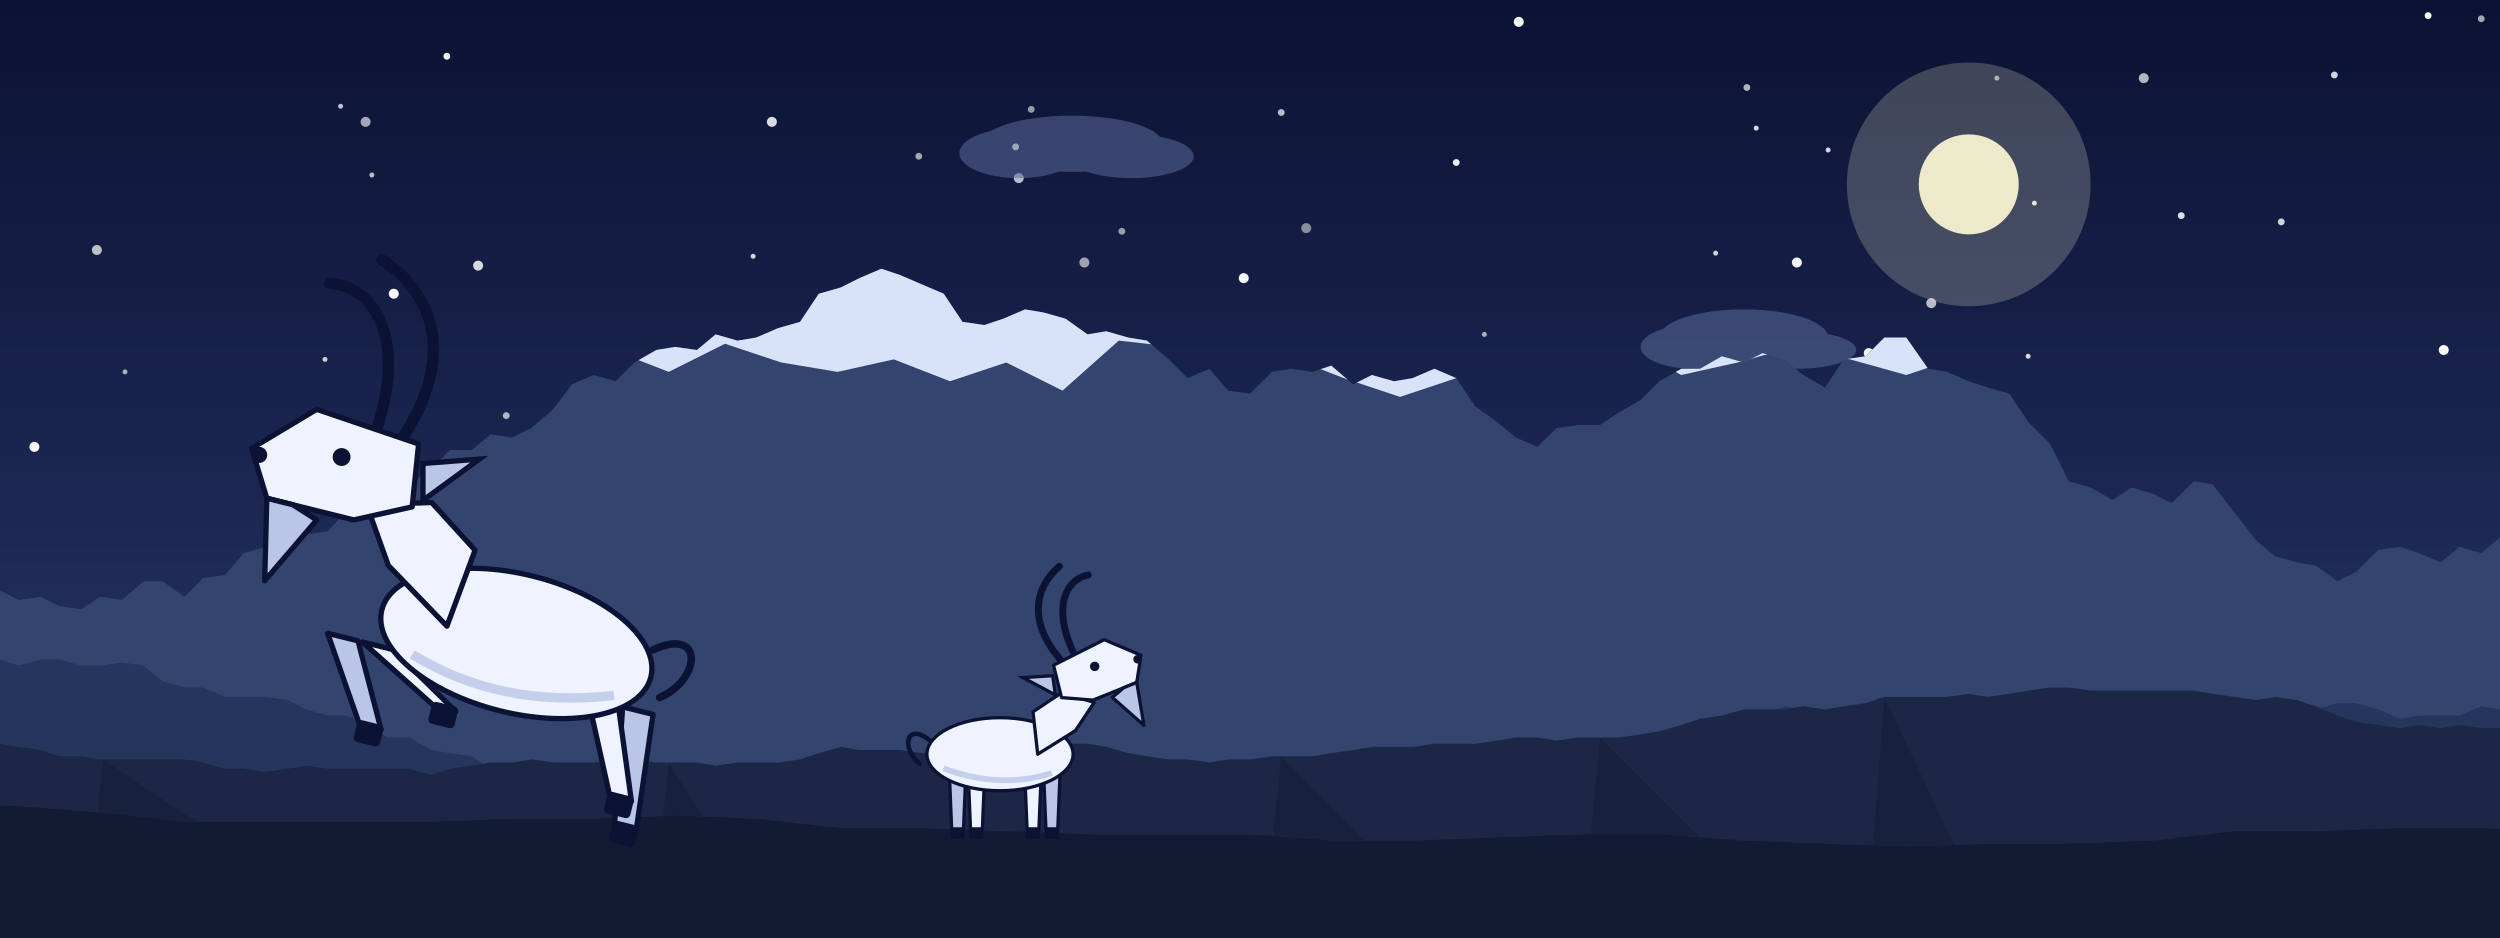
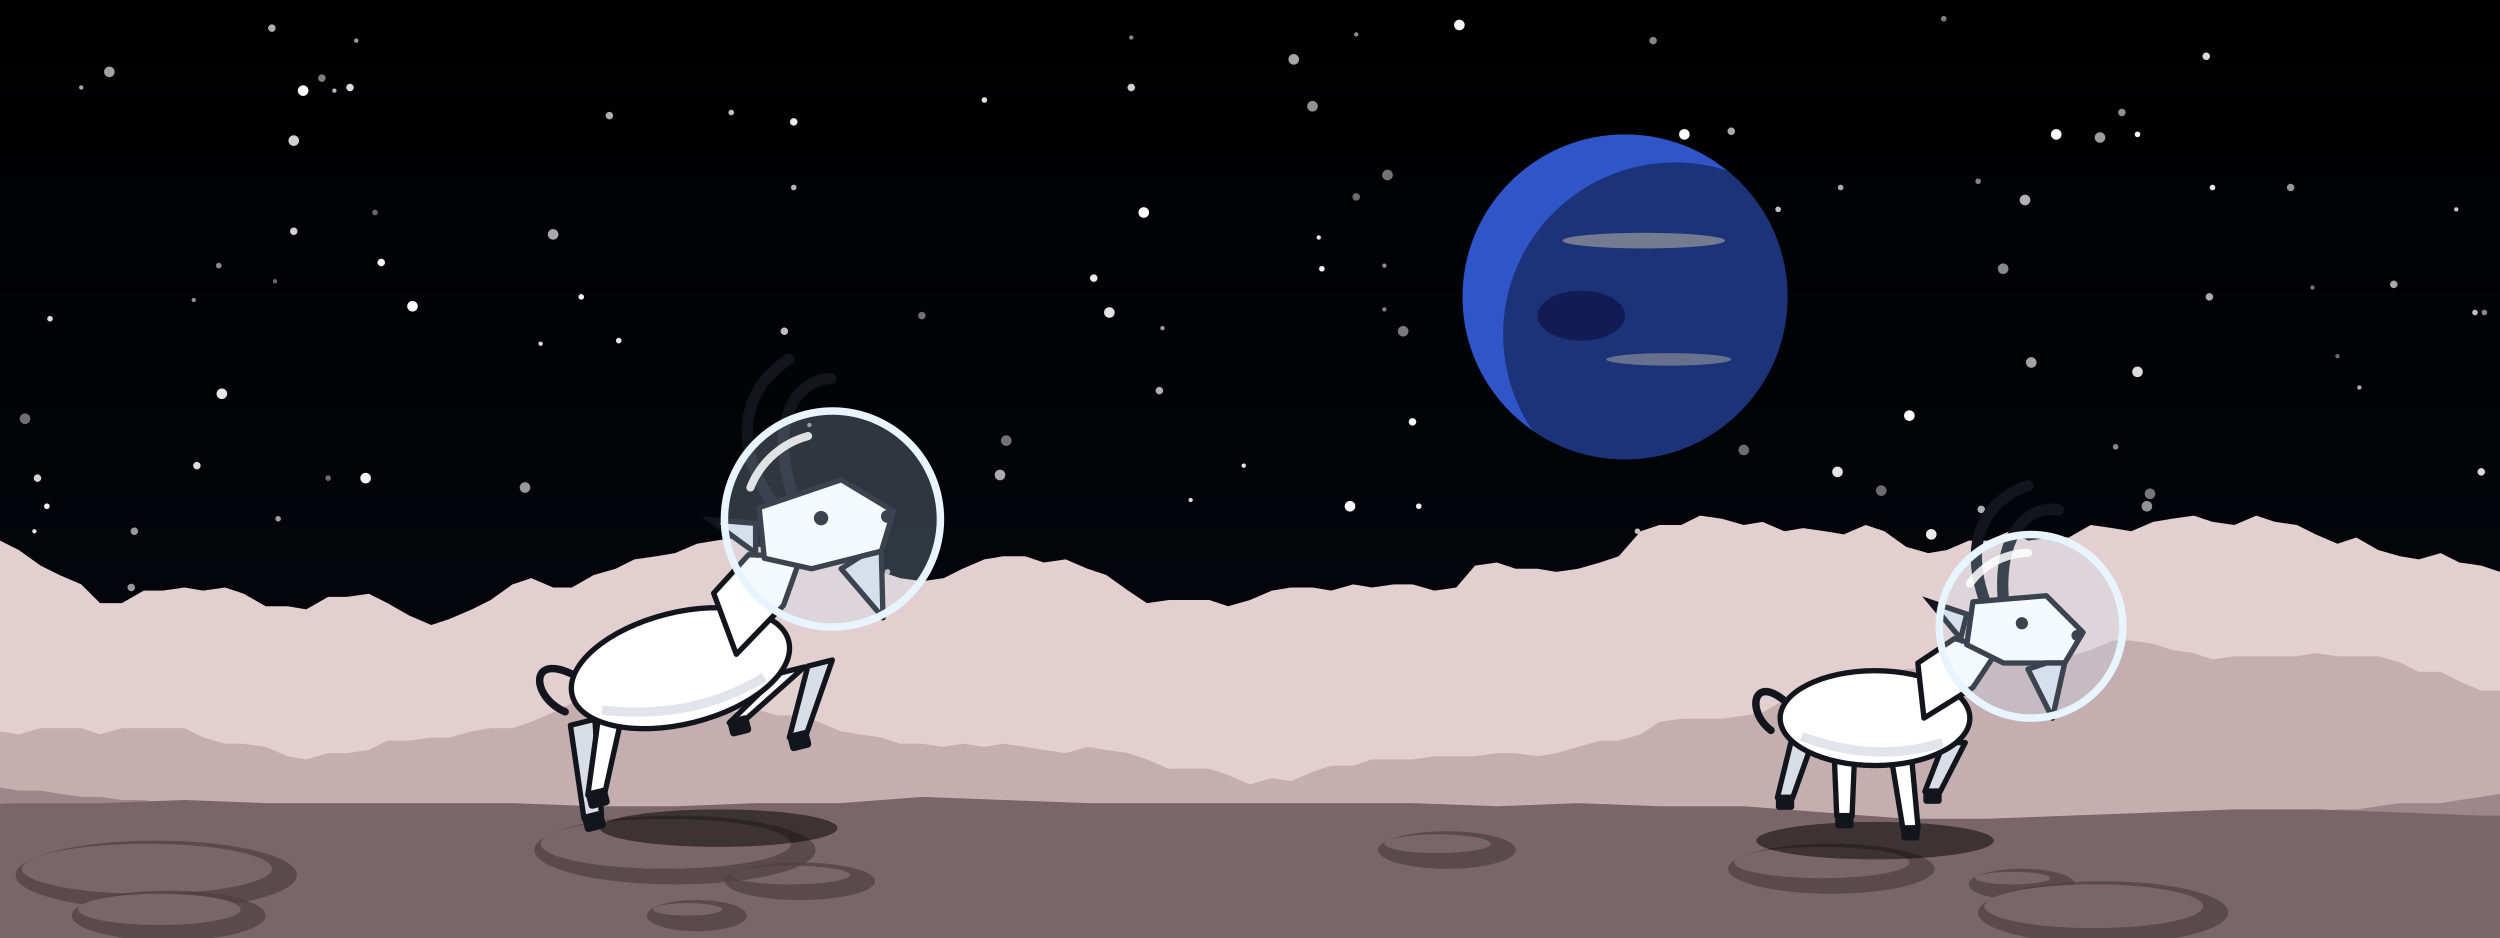
<svg xmlns="http://www.w3.org/2000/svg" viewBox="0 0 800 300" role="img" aria-labelledby="t39">
  <defs>
    <linearGradient id="g39" x1="0" y1="0" x2="0" y2="1">
-       <stop offset="0" stop-color="#0b1233" />
-       <stop offset="1" stop-color="#2a3a6e" />
+       <stop offset="0" stop-color="#000000" />
+       <stop offset="1" stop-color="#050810" />
    </linearGradient>
  </defs>
  <rect width="800" height="300" fill="url(#g39)" />
-   <circle cx="585" cy="48" r="0.8" fill="#ffffff" opacity="0.83" />
-   <circle cx="247" cy="39" r="1.6" fill="#ffffff" opacity="0.85" />
-   <circle cx="408" cy="121" r="0.8" fill="#ffffff" opacity="0.63" />
-   <circle cx="153" cy="85" r="1.6" fill="#ffffff" opacity="0.83" />
-   <circle cx="434" cy="135" r="1.6" fill="#ffffff" opacity="0.84" />
-   <circle cx="698" cy="69" r="1.1" fill="#ffffff" opacity="0.86" />
-   <circle cx="598" cy="113" r="1.6" fill="#ffffff" opacity="0.95" />
-   <circle cx="549" cy="81" r="0.8" fill="#ffffff" opacity="0.80" />
-   <circle cx="427" cy="146" r="1.1" fill="#ffffff" opacity="0.52" />
-   <circle cx="359" cy="74" r="1.1" fill="#ffffff" opacity="0.57" />
-   <circle cx="354" cy="140" r="1.1" fill="#ffffff" opacity="0.97" />
-   <circle cx="410" cy="36" r="1.1" fill="#ffffff" opacity="0.71" />
-   <circle cx="466" cy="52" r="1.1" fill="#ffffff" opacity="0.92" />
-   <circle cx="294" cy="50" r="1.1" fill="#ffffff" opacity="0.62" />
-   <circle cx="330" cy="35" r="1.1" fill="#ffffff" opacity="0.57" />
-   <circle cx="747" cy="24" r="1.1" fill="#ffffff" opacity="0.82" />
-   <circle cx="104" cy="115" r="0.8" fill="#ffffff" opacity="0.77" />
-   <circle cx="347" cy="84" r="1.6" fill="#ffffff" opacity="0.59" />
-   <circle cx="559" cy="28" r="1.1" fill="#ffffff" opacity="0.67" />
-   <circle cx="325" cy="47" r="1.1" fill="#ffffff" opacity="0.94" />
-   <circle cx="31" cy="80" r="1.6" fill="#ffffff" opacity="0.72" />
-   <circle cx="794" cy="6" r="1.1" fill="#ffffff" opacity="0.62" />
-   <circle cx="575" cy="84" r="1.6" fill="#ffffff" opacity="0.96" />
-   <circle cx="398" cy="89" r="1.6" fill="#ffffff" opacity="0.98" />
-   <circle cx="162" cy="133" r="1.1" fill="#ffffff" opacity="0.66" />
-   <circle cx="782" cy="112" r="1.6" fill="#ffffff" opacity="0.97" />
-   <circle cx="241" cy="82" r="0.8" fill="#ffffff" opacity="0.82" />
-   <circle cx="562" cy="41" r="0.8" fill="#ffffff" opacity="0.84" />
-   <circle cx="575" cy="141" r="0.8" fill="#ffffff" opacity="0.86" />
-   <circle cx="418" cy="73" r="1.6" fill="#ffffff" opacity="0.50" />
-   <circle cx="287" cy="127" r="1.6" fill="#ffffff" opacity="0.66" />
-   <circle cx="649" cy="114" r="0.8" fill="#ffffff" opacity="0.83" />
-   <circle cx="730" cy="71" r="1.1" fill="#ffffff" opacity="0.81" />
-   <circle cx="618" cy="97" r="1.6" fill="#ffffff" opacity="0.70" />
-   <circle cx="486" cy="7" r="1.6" fill="#ffffff" opacity="0.96" />
-   <circle cx="326" cy="57" r="1.6" fill="#ffffff" opacity="0.71" />
-   <circle cx="777" cy="5" r="1.1" fill="#ffffff" opacity="0.98" />
-   <circle cx="475" cy="107" r="0.8" fill="#ffffff" opacity="0.64" />
-   <circle cx="117" cy="39" r="1.6" fill="#ffffff" opacity="0.62" />
-   <circle cx="126" cy="94" r="1.6" fill="#ffffff" opacity="0.97" />
-   <circle cx="639" cy="25" r="0.8" fill="#ffffff" opacity="0.59" />
-   <circle cx="143" cy="18" r="1.1" fill="#ffffff" opacity="0.98" />
-   <circle cx="40" cy="119" r="0.8" fill="#ffffff" opacity="0.65" />
-   <circle cx="11" cy="143" r="1.6" fill="#ffffff" opacity="0.97" />
-   <circle cx="109" cy="34" r="0.8" fill="#ffffff" opacity="0.74" />
-   <circle cx="651" cy="65" r="0.8" fill="#ffffff" opacity="0.86" />
-   <circle cx="119" cy="56" r="0.8" fill="#ffffff" opacity="0.72" />
-   <circle cx="686" cy="25" r="1.6" fill="#ffffff" opacity="0.69" />
-   <circle cx="630" cy="59" r="16" fill="#f4f1d0" opacity=".95" />
-   <circle cx="630" cy="59" r="39" fill="#f4f1d0" opacity=".22" />
-   <g fill="#5a6a99" opacity="0.55">
-     <ellipse cx="343" cy="46" rx="29" ry="9" />
-     <ellipse cx="326" cy="49" rx="19" ry="8" />
-     <ellipse cx="362" cy="50" rx="20" ry="7" />
+   <circle cx="414" cy="19" r="1.7" fill="#ffffff" opacity="0.65" />
+   <circle cx="467" cy="8" r="1.7" fill="#ffffff" opacity="0.96" />
+   <circle cx="168" cy="156" r="1.7" fill="#ffffff" opacity="0.59" />
+   <circle cx="255" cy="162" r="1.7" fill="#ffffff" opacity="0.93" />
+   <circle cx="322" cy="141" r="1.7" fill="#ffffff" opacity="0.44" />
+   <circle cx="522" cy="102" r="1.2" fill="#ffffff" opacity="0.65" />
+   <circle cx="434" cy="63" r="1.2" fill="#ffffff" opacity="0.42" />
+   <circle cx="529" cy="13" r="1.2" fill="#ffffff" opacity="0.53" />
+   <circle cx="524" cy="170" r="0.9" fill="#ffffff" opacity="0.74" />
+   <circle cx="97" cy="29" r="1.7" fill="#ffffff" opacity="0.99" />
+   <circle cx="26" cy="28" r="0.7" fill="#ffffff" opacity="0.66" />
+   <circle cx="371" cy="125" r="1.2" fill="#ffffff" opacity="0.69" />
+   <circle cx="117" cy="153" r="1.7" fill="#ffffff" opacity="0.96" />
+   <circle cx="372" cy="105" r="0.7" fill="#ffffff" opacity="0.61" />
+   <circle cx="611" cy="133" r="1.7" fill="#ffffff" opacity="1.00" />
+   <circle cx="70" cy="85" r="0.9" fill="#ffffff" opacity="0.54" />
+   <circle cx="63" cy="149" r="1.2" fill="#ffffff" opacity="0.86" />
+   <circle cx="89" cy="166" r="0.9" fill="#ffffff" opacity="0.61" />
+   <circle cx="173" cy="110" r="0.7" fill="#ffffff" opacity="0.89" />
+   <circle cx="684" cy="119" r="1.7" fill="#ffffff" opacity="0.86" />
+   <circle cx="381" cy="160" r="0.7" fill="#ffffff" opacity="0.85" />
+   <circle cx="350" cy="89" r="1.2" fill="#ffffff" opacity="0.92" />
+   <circle cx="71" cy="126" r="1.7" fill="#ffffff" opacity="0.90" />
+   <circle cx="688" cy="158" r="1.7" fill="#ffffff" opacity="0.46" />
+   <circle cx="362" cy="28" r="1.2" fill="#ffffff" opacity="0.82" />
+   <circle cx="295" cy="101" r="1.2" fill="#ffffff" opacity="0.43" />
+   <circle cx="432" cy="162" r="1.7" fill="#ffffff" opacity="0.98" />
+   <circle cx="707" cy="95" r="1.2" fill="#ffffff" opacity="0.67" />
+   <circle cx="195" cy="37" r="1.2" fill="#ffffff" opacity="0.68" />
+   <circle cx="259" cy="136" r="0.7" fill="#ffffff" opacity="0.54" />
+   <circle cx="16" cy="102" r="0.9" fill="#ffffff" opacity="0.87" />
+   <circle cx="103" cy="25" r="1.2" fill="#ffffff" opacity="0.50" />
+   <circle cx="254" cy="39" r="1.2" fill="#ffffff" opacity="0.92" />
+   <circle cx="62" cy="96" r="0.7" fill="#ffffff" opacity="0.56" />
+   <circle cx="569" cy="67" r="0.9" fill="#ffffff" opacity="0.76" />
+   <circle cx="449" cy="106" r="1.7" fill="#ffffff" opacity="0.47" />
+   <circle cx="177" cy="75" r="1.7" fill="#ffffff" opacity="0.66" />
+   <circle cx="610" cy="190" r="1.7" fill="#ffffff" opacity="0.68" />
+   <circle cx="225" cy="184" r="0.9" fill="#ffffff" opacity="0.67" />
+   <circle cx="452" cy="135" r="1.2" fill="#ffffff" opacity="0.97" />
+   <circle cx="672" cy="44" r="1.7" fill="#ffffff" opacity="0.62" />
+   <circle cx="733" cy="60" r="1.2" fill="#ffffff" opacity="0.58" />
+   <circle cx="198" cy="109" r="0.9" fill="#ffffff" opacity="0.90" />
+   <circle cx="641" cy="86" r="1.7" fill="#ffffff" opacity="0.53" />
+   <circle cx="251" cy="106" r="1.2" fill="#ffffff" opacity="0.75" />
+   <circle cx="422" cy="76" r="0.7" fill="#ffffff" opacity="0.93" />
+   <circle cx="634" cy="163" r="1.2" fill="#ffffff" opacity="0.69" />
+   <circle cx="444" cy="56" r="1.7" fill="#ffffff" opacity="0.45" />
+   <circle cx="708" cy="60" r="0.9" fill="#ffffff" opacity="0.90" />
+   <circle cx="234" cy="36" r="0.9" fill="#ffffff" opacity="0.76" />
+   <circle cx="679" cy="36" r="1.2" fill="#ffffff" opacity="0.57" />
+   <circle cx="320" cy="152" r="1.7" fill="#ffffff" opacity="0.67" />
+   <circle cx="43" cy="170" r="1.2" fill="#ffffff" opacity="0.59" />
+   <circle cx="658" cy="43" r="1.7" fill="#ffffff" opacity="1.00" />
+   <circle cx="648" cy="64" r="1.7" fill="#ffffff" opacity="0.69" />
+   <circle cx="88" cy="90" r="0.7" fill="#ffffff" opacity="0.41" />
+   <circle cx="588" cy="151" r="1.7" fill="#ffffff" opacity="0.89" />
+   <circle cx="94" cy="45" r="1.7" fill="#ffffff" opacity="0.82" />
+   <circle cx="420" cy="34" r="1.7" fill="#ffffff" opacity="0.57" />
+   <circle cx="766" cy="91" r="1.2" fill="#ffffff" opacity="0.65" />
+   <circle cx="120" cy="68" r="0.9" fill="#ffffff" opacity="0.41" />
+   <circle cx="15" cy="162" r="0.9" fill="#ffffff" opacity="0.98" />
+   <circle cx="650" cy="116" r="1.7" fill="#ffffff" opacity="0.63" />
+   <circle cx="284" cy="183" r="0.9" fill="#ffffff" opacity="0.70" />
+   <circle cx="107" cy="29" r="0.7" fill="#ffffff" opacity="0.71" />
+   <circle cx="792" cy="100" r="0.9" fill="#ffffff" opacity="0.75" />
+   <circle cx="573" cy="187" r="0.9" fill="#ffffff" opacity="0.75" />
+   <circle cx="122" cy="84" r="1.2" fill="#ffffff" opacity="0.98" />
+   <circle cx="454" cy="162" r="0.9" fill="#ffffff" opacity="0.94" />
+   <circle cx="423" cy="86" r="0.9" fill="#ffffff" opacity="0.98" />
+   <circle cx="114" cy="13" r="0.7" fill="#ffffff" opacity="0.62" />
+   <circle cx="687" cy="162" r="1.7" fill="#ffffff" opacity="0.57" />
+   <circle cx="474" cy="184" r="1.7" fill="#ffffff" opacity="0.60" />
+   <circle cx="786" cy="67" r="0.7" fill="#ffffff" opacity="0.78" />
+   <circle cx="677" cy="143" r="0.9" fill="#ffffff" opacity="0.53" />
+   <circle cx="554" cy="42" r="1.2" fill="#ffffff" opacity="0.67" />
+   <circle cx="706" cy="18" r="1.2" fill="#ffffff" opacity="0.86" />
+   <circle cx="366" cy="68" r="1.7" fill="#ffffff" opacity="1.00" />
+   <circle cx="132" cy="98" r="1.7" fill="#ffffff" opacity="0.98" />
+   <circle cx="105" cy="153" r="0.9" fill="#ffffff" opacity="0.42" />
+   <circle cx="434" cy="11" r="0.7" fill="#ffffff" opacity="0.55" />
+   <circle cx="748" cy="114" r="0.7" fill="#ffffff" opacity="0.42" />
+   <circle cx="622" cy="6" r="0.9" fill="#ffffff" opacity="0.50" />
+   <circle cx="355" cy="100" r="1.7" fill="#ffffff" opacity="0.89" />
+   <circle cx="558" cy="144" r="1.7" fill="#ffffff" opacity="0.42" />
+   <circle cx="11" cy="170" r="0.7" fill="#ffffff" opacity="0.89" />
+   <circle cx="755" cy="124" r="0.7" fill="#ffffff" opacity="0.69" />
+   <circle cx="87" cy="9" r="1.2" fill="#ffffff" opacity="0.68" />
+   <circle cx="794" cy="151" r="1.2" fill="#ffffff" opacity="0.85" />
+   <circle cx="186" cy="95" r="0.9" fill="#ffffff" opacity="0.96" />
+   <circle cx="12" cy="153" r="1.2" fill="#ffffff" opacity="0.83" />
+   <circle cx="42" cy="188" r="1.2" fill="#ffffff" opacity="0.59" />
+   <circle cx="254" cy="60" r="0.9" fill="#ffffff" opacity="0.70" />
+   <circle cx="443" cy="99" r="0.7" fill="#ffffff" opacity="0.50" />
+   <circle cx="35" cy="23" r="1.7" fill="#ffffff" opacity="0.64" />
+   <circle cx="94" cy="74" r="1.2" fill="#ffffff" opacity="0.82" />
+   <circle cx="602" cy="157" r="1.7" fill="#ffffff" opacity="0.42" />
+   <circle cx="618" cy="171" r="1.7" fill="#ffffff" opacity="0.92" />
+   <circle cx="443" cy="85" r="0.7" fill="#ffffff" opacity="0.55" />
+   <circle cx="795" cy="100" r="0.9" fill="#ffffff" opacity="0.52" />
+   <circle cx="315" cy="32" r="0.9" fill="#ffffff" opacity="0.88" />
+   <circle cx="740" cy="92" r="0.7" fill="#ffffff" opacity="0.45" />
+   <circle cx="362" cy="12" r="0.7" fill="#ffffff" opacity="0.53" />
+   <circle cx="398" cy="149" r="0.7" fill="#ffffff" opacity="0.90" />
+   <circle cx="633" cy="58" r="0.9" fill="#ffffff" opacity="0.51" />
+   <circle cx="684" cy="43" r="0.9" fill="#ffffff" opacity="0.99" />
+   <circle cx="8" cy="134" r="1.7" fill="#ffffff" opacity="0.42" />
+   <circle cx="539" cy="43" r="1.7" fill="#ffffff" opacity="0.99" />
+   <circle cx="589" cy="60" r="0.9" fill="#ffffff" opacity="0.67" />
+   <circle cx="112" cy="28" r="1.2" fill="#ffffff" opacity="0.86" />
+   <clipPath id="pl">
+     <circle cx="520" cy="95" r="52" />
+   </clipPath>
+   <circle cx="520" cy="95" r="52" fill="#2f55c9" />
+   <g clip-path="url(#pl)">
+     <ellipse cx="506" cy="101" rx="14" ry="8" fill="#1a2f8a" />
+     <ellipse cx="526" cy="77" rx="26" ry="2.5" fill="#ffffff" opacity=".7" />
+     <ellipse cx="534" cy="115" rx="20" ry="2" fill="#ffffff" opacity=".6" />
+     <circle cx="536" cy="107" r="55" fill="#000" opacity=".4" />
  </g>
-   <g fill="#5a6a99" opacity="0.55">
-     <ellipse cx="558" cy="108" rx="27" ry="9" />
-     <ellipse cx="542" cy="111" rx="17" ry="7" />
-     <ellipse cx="575" cy="112" rx="19" ry="6" />
-   </g>
-   <path d="M-20,180 L-13,178 L-7,178 L-0,189 L6,192 L13,191 L19,194 L26,195 L32,191 L39,192 L46,186 L52,186 L59,191 L65,185 L72,184 L78,177 L85,175 L92,177 L98,171 L105,170 L111,163 L118,163 L124,154 L131,155 L138,150 L144,144 L151,144 L157,139 L164,140 L170,137 L177,131 L183,123 L190,120 L197,122 L203,116 L210,112 L216,111 L223,112 L229,107 L236,109 L242,108 L249,105 L256,103 L262,94 L269,92 L275,89 L282,86 L288,88 L295,91 L302,94 L308,103 L315,104 L321,102 L328,99 L334,100 L341,102 L348,107 L354,106 L361,108 L367,109 L374,115 L380,121 L387,118 L393,125 L400,126 L407,119 L413,118 L420,119 L426,117 L433,123 L439,120 L446,122 L452,121 L459,118 L466,121 L472,130 L479,135 L485,140 L492,143 L498,137 L505,136 L512,136 L518,132 L525,128 L531,122 L538,118 L544,118 L551,114 L558,116 L564,113 L571,115 L577,120 L584,124 L590,115 L597,114 L603,108 L610,108 L617,118 L623,119 L630,122 L636,124 L643,126 L649,135 L656,142 L662,154 L669,156 L676,160 L682,156 L689,158 L695,161 L702,154 L708,155 L715,164 L722,173 L728,178 L735,180 L741,181 L748,186 L754,183 L761,176 L768,175 L774,177 L781,180 L787,175 L794,177 L800,172 L807,174 L813,167 L820,157 L820,305 L-20,305 Z" fill="#33456f" />
-   <clipPath id="c39118">
-     <path d="M-20,-5 L820,-5 L826,117 L808,125 L790,118 L772,121 L754,122 L736,119 L718,113 L700,113 L682,111 L664,125 L646,110 L628,114 L610,120 L592,115 L574,111 L556,116 L538,120 L520,110 L502,113 L484,118 L466,121 L448,127 L430,121 L412,114 L394,117 L376,111 L358,109 L340,125 L322,116 L304,122 L286,115 L268,119 L250,116 L232,110 L214,119 L196,112 L178,118 L160,115 L142,112 L124,122 L106,124 L88,114 L70,111 L52,124 L34,122 L16,126 L-2,111 L-20,113 Z" />
-   </clipPath>
-   <path d="M-20,180 L-13,178 L-7,178 L-0,189 L6,192 L13,191 L19,194 L26,195 L32,191 L39,192 L46,186 L52,186 L59,191 L65,185 L72,184 L78,177 L85,175 L92,177 L98,171 L105,170 L111,163 L118,163 L124,154 L131,155 L138,150 L144,144 L151,144 L157,139 L164,140 L170,137 L177,131 L183,123 L190,120 L197,122 L203,116 L210,112 L216,111 L223,112 L229,107 L236,109 L242,108 L249,105 L256,103 L262,94 L269,92 L275,89 L282,86 L288,88 L295,91 L302,94 L308,103 L315,104 L321,102 L328,99 L334,100 L341,102 L348,107 L354,106 L361,108 L367,109 L374,115 L380,121 L387,118 L393,125 L400,126 L407,119 L413,118 L420,119 L426,117 L433,123 L439,120 L446,122 L452,121 L459,118 L466,121 L472,130 L479,135 L485,140 L492,143 L498,137 L505,136 L512,136 L518,132 L525,128 L531,122 L538,118 L544,118 L551,114 L558,116 L564,113 L571,115 L577,120 L584,124 L590,115 L597,114 L603,108 L610,108 L617,118 L623,119 L630,122 L636,124 L643,126 L649,135 L656,142 L662,154 L669,156 L676,160 L682,156 L689,158 L695,161 L702,154 L708,155 L715,164 L722,173 L728,178 L735,180 L741,181 L748,186 L754,183 L761,176 L768,175 L774,177 L781,180 L787,175 L794,177 L800,172 L807,174 L813,167 L820,157 L820,305 L-20,305 Z" fill="#dfe9ff" clip-path="url(#c39118)" opacity=".96" />
-   <path d="M-20,218 L-13,214 L-7,212 L-0,211 L6,213 L13,211 L19,211 L26,213 L32,213 L39,212 L46,213 L52,218 L59,220 L65,220 L72,223 L78,223 L85,223 L92,224 L98,227 L105,229 L111,229 L118,232 L124,236 L131,236 L138,240 L144,241 L151,242 L157,246 L164,249 L170,252 L177,256 L183,258 L190,263 L197,264 L203,263 L210,265 L216,264 L223,266 L229,270 L236,271 L242,270 L249,270 L256,266 L262,266 L269,264 L275,267 L282,270 L288,270 L295,269 L302,272 L308,271 L315,269 L321,268 L328,271 L334,272 L341,274 L348,272 L354,274 L361,276 L367,279 L374,277 L380,281 L387,285 L393,284 L400,287 L407,284 L413,278 L420,276 L426,275 L433,271 L439,268 L446,266 L452,267 L459,264 L466,263 L472,260 L479,258 L485,252 L492,248 L498,248 L505,245 L512,243 L518,241 L525,243 L531,241 L538,238 L544,233 L551,233 L558,230 L564,229 L571,226 L577,227 L584,227 L590,229 L597,229 L603,232 L610,231 L617,230 L623,227 L630,228 L636,228 L643,230 L649,231 L656,229 L662,230 L669,229 L676,230 L682,228 L689,225 L695,228 L702,227 L708,228 L715,228 L722,229 L728,229 L735,228 L741,227 L748,225 L754,225 L761,227 L768,230 L774,229 L781,229 L787,229 L794,226 L800,227 L807,228 L813,232 L820,233 L820,305 L-20,305 Z" fill="#26355c" />
-   <clipPath id="c39155">
-     <path d="M-20,-5 L820,-5 L826,159 L808,157 L790,148 L772,164 L754,152 L736,148 L718,162 L700,163 L682,157 L664,154 L646,151 L628,157 L610,147 L592,150 L574,162 L556,146 L538,162 L520,150 L502,156 L484,161 L466,153 L448,160 L430,158 L412,151 L394,161 L376,154 L358,155 L340,152 L322,161 L304,162 L286,155 L268,162 L250,159 L232,159 L214,147 L196,152 L178,154 L160,162 L142,157 L124,159 L106,148 L88,163 L70,150 L52,154 L34,156 L16,148 L-2,159 L-20,154 Z" />
-   </clipPath>
-   <path d="M-20,218 L-13,214 L-7,212 L-0,211 L6,213 L13,211 L19,211 L26,213 L32,213 L39,212 L46,213 L52,218 L59,220 L65,220 L72,223 L78,223 L85,223 L92,224 L98,227 L105,229 L111,229 L118,232 L124,236 L131,236 L138,240 L144,241 L151,242 L157,246 L164,249 L170,252 L177,256 L183,258 L190,263 L197,264 L203,263 L210,265 L216,264 L223,266 L229,270 L236,271 L242,270 L249,270 L256,266 L262,266 L269,264 L275,267 L282,270 L288,270 L295,269 L302,272 L308,271 L315,269 L321,268 L328,271 L334,272 L341,274 L348,272 L354,274 L361,276 L367,279 L374,277 L380,281 L387,285 L393,284 L400,287 L407,284 L413,278 L420,276 L426,275 L433,271 L439,268 L446,266 L452,267 L459,264 L466,263 L472,260 L479,258 L485,252 L492,248 L498,248 L505,245 L512,243 L518,241 L525,243 L531,241 L538,238 L544,233 L551,233 L558,230 L564,229 L571,226 L577,227 L584,227 L590,229 L597,229 L603,232 L610,231 L617,230 L623,227 L630,228 L636,228 L643,230 L649,231 L656,229 L662,230 L669,229 L676,230 L682,228 L689,225 L695,228 L702,227 L708,228 L715,228 L722,229 L728,229 L735,228 L741,227 L748,225 L754,225 L761,227 L768,230 L774,229 L781,229 L787,229 L794,226 L800,227 L807,228 L813,232 L820,233 L820,305 L-20,305 Z" fill="#dfe9ff" clip-path="url(#c39155)" opacity=".96" />
-   <path d="M-20,233 L-13,235 L-7,237 L-0,238 L6,239 L13,240 L19,242 L26,242 L32,243 L39,243 L46,243 L52,243 L59,243 L65,244 L72,246 L78,246 L85,247 L92,246 L98,245 L105,246 L111,246 L118,246 L124,246 L131,246 L138,248 L144,246 L151,245 L157,244 L164,244 L170,243 L177,244 L183,244 L190,244 L197,243 L203,243 L210,244 L216,244 L223,244 L229,245 L236,244 L242,244 L249,244 L256,243 L262,241 L269,239 L275,240 L282,240 L288,240 L295,241 L302,240 L308,238 L315,238 L321,238 L328,238 L334,238 L341,238 L348,238 L354,239 L361,241 L367,242 L374,243 L380,243 L387,244 L393,243 L400,243 L407,242 L413,242 L420,242 L426,241 L433,240 L439,239 L446,239 L452,239 L459,238 L466,238 L472,238 L479,237 L485,236 L492,236 L498,237 L505,236 L512,236 L518,236 L525,235 L531,234 L538,232 L544,230 L551,229 L558,227 L564,227 L571,227 L577,226 L584,227 L590,226 L597,225 L603,223 L610,223 L617,223 L623,223 L630,222 L636,223 L643,222 L649,221 L656,220 L662,220 L669,221 L676,221 L682,221 L689,221 L695,221 L702,221 L708,222 L715,223 L722,224 L728,223 L735,224 L741,226 L748,229 L754,231 L761,232 L768,233 L774,232 L781,233 L787,232 L794,233 L800,233 L807,231 L813,232 L820,233 L820,305 L-20,305 Z" fill="#1b2745" />
-   <clipPath id="c39205">
-     <path d="M-20,-5 L820,-5 L826,210 L808,196 L790,211 L772,206 L754,204 L736,209 L718,201 L700,202 L682,207 L664,202 L646,200 L628,199 L610,213 L592,212 L574,200 L556,204 L538,199 L520,203 L502,199 L484,197 L466,202 L448,199 L430,208 L412,196 L394,211 L376,213 L358,204 L340,201 L322,208 L304,207 L286,207 L268,207 L250,203 L232,209 L214,197 L196,196 L178,205 L160,212 L142,205 L124,214 L106,205 L88,206 L70,207 L52,198 L34,214 L16,202 L-2,211 L-20,210 Z" />
-   </clipPath>
-   <path d="M-20,233 L-13,235 L-7,237 L-0,238 L6,239 L13,240 L19,242 L26,242 L32,243 L39,243 L46,243 L52,243 L59,243 L65,244 L72,246 L78,246 L85,247 L92,246 L98,245 L105,246 L111,246 L118,246 L124,246 L131,246 L138,248 L144,246 L151,245 L157,244 L164,244 L170,243 L177,244 L183,244 L190,244 L197,243 L203,243 L210,244 L216,244 L223,244 L229,245 L236,244 L242,244 L249,244 L256,243 L262,241 L269,239 L275,240 L282,240 L288,240 L295,241 L302,240 L308,238 L315,238 L321,238 L328,238 L334,238 L341,238 L348,238 L354,239 L361,241 L367,242 L374,243 L380,243 L387,244 L393,243 L400,243 L407,242 L413,242 L420,242 L426,241 L433,240 L439,239 L446,239 L452,239 L459,238 L466,238 L472,238 L479,237 L485,236 L492,236 L498,237 L505,236 L512,236 L518,236 L525,235 L531,234 L538,232 L544,230 L551,229 L558,227 L564,227 L571,227 L577,226 L584,227 L590,226 L597,225 L603,223 L610,223 L617,223 L623,223 L630,222 L636,223 L643,222 L649,221 L656,220 L662,220 L669,221 L676,221 L682,221 L689,221 L695,221 L702,221 L708,222 L715,223 L722,224 L728,223 L735,224 L741,226 L748,229 L754,231 L761,232 L768,233 L774,232 L781,233 L787,232 L794,233 L800,233 L807,231 L813,232 L820,233 L820,305 L-20,305 Z" fill="#dfe9ff" clip-path="url(#c39205)" opacity=".96" />
-   <polygon points="410,242 459,292 404,300" fill="#121b33" opacity=".45" />
-   <polygon points="33,243 97,286 27,300" fill="#121b33" opacity=".45" />
-   <polygon points="603,223 636,293 597,300" fill="#121b33" opacity=".45" />
-   <polygon points="214,244 257,312 208,300" fill="#121b33" opacity=".45" />
-   <polygon points="512,236 580,304 506,300" fill="#121b33" opacity=".45" />
-   <path d="M-20,257 L6,258 L32,260 L59,263 L85,263 L111,263 L138,263 L164,262 L190,262 L216,261 L242,262 L269,265 L295,265 L321,266 L348,267 L374,267 L400,267 L426,269 L452,269 L479,268 L505,267 L531,267 L558,269 L584,270 L610,271 L636,270 L662,270 L689,269 L715,266 L741,266 L768,265 L794,265 L820,266 L820,305 L-20,305 Z" fill="#121b33" />
-   <ellipse cx="150" cy="269" rx="38" ry="6" fill="#121b33" opacity=".7" />
-   <g transform="translate(150 267) rotate(14) scale(-1.430994 1.430994)">
-     <polygon points="-33.5,-36 -26.5,-36 -31.1,-10 -36.1,-10" fill="#b9c6e6" stroke="#0b1233" stroke-width="1.19" stroke-linejoin="round" />
-     <rect x="-36.6" y="-11" width="6" height="5" rx="1" fill="#0b1233" />
-     <polygon points="-25.5,-36 -18.5,-36 -28.5,-16 -33.5,-16" fill="#eef3ff" stroke="#0b1233" stroke-width="1.19" stroke-linejoin="round" />
-     <rect x="-34.0" y="-17" width="6" height="5" rx="1" fill="#0b1233" />
-     <polygon points="26.5,-36 33.5,-36 14.5,-26 9.5,-26" fill="#eef3ff" stroke="#0b1233" stroke-width="1.19" stroke-linejoin="round" />
-     <rect x="9.0" y="-27" width="6" height="5" rx="1" fill="#0b1233" />
-     <polygon points="34.5,-36 41.5,-36 29.7,-18 24.7,-18" fill="#b9c6e6" stroke="#0b1233" stroke-width="1.19" stroke-linejoin="round" />
-     <rect x="24.2" y="-19" width="6" height="5" rx="1" fill="#0b1233" />
-     <path d="M-30,-50 C-40,-58 -42,-46 -34,-40" fill="none" stroke="#0b1233" stroke-width="1.68" stroke-linecap="round" />
-     <ellipse cx="0" cy="-44" rx="31" ry="15.5" fill="#eef3ff" stroke="#0b1233" stroke-width="1.19" />
-     <path d="M-24,-38 Q0,-29 22,-36" fill="none" stroke="#b9c6e6" stroke-width="2.10" opacity=".8" />
-     <polygon points="16,-44 32,-54 40,-66 26,-70 14,-62" fill="#eef3ff" stroke="#0b1233" stroke-width="1.19" stroke-linejoin="round" />
+   <path d="M-20,170 L-13,169 L-7,172 L-0,173 L6,176 L13,181 L19,184 L26,187 L32,193 L39,193 L46,189 L52,189 L59,188 L65,189 L72,188 L78,190 L85,194 L92,194 L98,195 L105,191 L111,191 L118,190 L124,193 L131,197 L138,200 L144,198 L151,195 L157,192 L164,187 L170,185 L177,188 L183,188 L190,184 L197,182 L203,179 L210,178 L216,177 L223,174 L229,173 L236,172 L242,175 L249,175 L256,174 L262,174 L269,178 L275,178 L282,183 L288,185 L295,186 L302,185 L308,182 L315,179 L321,178 L328,178 L334,180 L341,179 L348,182 L354,184 L361,189 L367,193 L374,192 L380,192 L387,192 L393,194 L400,192 L407,189 L413,188 L420,188 L426,189 L433,187 L439,188 L446,187 L452,187 L459,189 L466,188 L472,181 L479,180 L485,182 L492,182 L498,183 L505,182 L512,180 L518,178 L525,170 L531,168 L538,168 L544,165 L551,166 L558,168 L564,167 L571,170 L577,169 L584,170 L590,171 L597,168 L603,170 L610,175 L617,177 L623,176 L630,173 L636,173 L643,170 L649,173 L656,172 L662,172 L669,168 L676,169 L682,170 L689,167 L695,166 L702,165 L708,167 L715,168 L722,165 L728,167 L735,168 L741,171 L748,174 L754,172 L761,176 L768,178 L774,179 L781,177 L787,180 L794,181 L800,183 L807,189 L813,188 L820,191 L820,305 L-20,305 Z" fill="#e3cfd0" />
+   <path d="M-20,231 L-13,231 L-7,232 L-0,234 L6,235 L13,233 L19,233 L26,233 L32,235 L39,233 L46,233 L52,233 L59,233 L65,236 L72,238 L78,238 L85,239 L92,242 L98,243 L105,241 L111,241 L118,240 L124,237 L131,237 L138,236 L144,236 L151,234 L157,233 L164,233 L170,231 L177,228 L183,225 L190,223 L197,224 L203,226 L210,227 L216,228 L223,227 L229,226 L236,228 L242,227 L249,229 L256,229 L262,231 L269,234 L275,235 L282,236 L288,238 L295,238 L302,239 L308,238 L315,239 L321,238 L328,239 L334,240 L341,241 L348,239 L354,240 L361,241 L367,243 L374,246 L380,246 L387,246 L393,248 L400,251 L407,249 L413,250 L420,247 L426,245 L433,245 L439,243 L446,243 L452,243 L459,242 L466,242 L472,242 L479,241 L485,241 L492,242 L498,241 L505,239 L512,237 L518,237 L525,235 L531,231 L538,230 L544,230 L551,230 L558,229 L564,228 L571,224 L577,221 L584,220 L590,220 L597,219 L603,217 L610,214 L617,214 L623,212 L630,212 L636,211 L643,210 L649,209 L656,210 L662,210 L669,208 L676,205 L682,205 L689,206 L695,208 L702,209 L708,211 L715,210 L722,210 L728,210 L735,210 L741,209 L748,210 L754,210 L761,210 L768,212 L774,215 L781,215 L787,218 L794,221 L800,221 L807,223 L813,223 L820,225 L820,305 L-20,305 Z" fill="#c4aeb0" />
+   <path d="M-20,249 L-13,250 L-7,251 L-0,252 L6,253 L13,253 L19,254 L26,255 L32,255 L39,256 L46,256 L52,257 L59,258 L65,259 L72,258 L78,259 L85,260 L92,260 L98,260 L105,260 L111,260 L118,262 L124,262 L131,263 L138,264 L144,264 L151,265 L157,265 L164,265 L170,265 L177,264 L183,263 L190,263 L197,263 L203,263 L210,264 L216,265 L223,266 L229,267 L236,266 L242,266 L249,266 L256,266 L262,265 L269,265 L275,264 L282,264 L288,264 L295,264 L302,265 L308,267 L315,267 L321,268 L328,269 L334,269 L341,269 L348,268 L354,269 L361,270 L367,271 L374,272 L380,274 L387,276 L393,277 L400,279 L407,280 L413,280 L420,279 L426,279 L433,279 L439,278 L446,279 L452,279 L459,278 L466,277 L472,277 L479,276 L485,276 L492,276 L498,275 L505,275 L512,274 L518,273 L525,273 L531,272 L538,273 L544,272 L551,272 L558,273 L564,273 L571,272 L577,273 L584,273 L590,273 L597,273 L603,273 L610,273 L617,271 L623,269 L630,267 L636,267 L643,267 L649,266 L656,265 L662,264 L669,264 L676,264 L682,264 L689,264 L695,263 L702,263 L708,263 L715,262 L722,262 L728,262 L735,260 L741,260 L748,259 L754,259 L761,258 L768,257 L774,257 L781,257 L787,256 L794,255 L800,254 L807,252 L813,251 L820,251 L820,305 L-20,305 Z" fill="#9d878a" />
+   <path d="M-20,258 L6,257 L32,257 L59,256 L85,257 L111,257 L138,257 L164,257 L190,258 L216,258 L242,257 L269,257 L295,255 L321,256 L348,257 L374,257 L400,257 L426,257 L452,257 L479,258 L505,257 L531,258 L558,258 L584,260 L610,262 L636,262 L662,261 L689,260 L715,259 L741,259 L768,260 L794,261 L820,261 L820,305 L-20,305 Z" fill="#7a666a" />
+   <ellipse cx="256" cy="282" rx="24" ry="6" fill="#4f3f43" opacity=".75" />
+   <ellipse cx="253" cy="280" rx="19" ry="3" fill="#7a666a" />
+   <ellipse cx="50" cy="280" rx="45" ry="11" fill="#4f3f43" opacity=".75" />
+   <ellipse cx="47" cy="278" rx="40" ry="8" fill="#7a666a" />
+   <ellipse cx="223" cy="293" rx="16" ry="5" fill="#4f3f43" opacity=".75" />
+   <ellipse cx="220" cy="291" rx="11" ry="2" fill="#7a666a" />
+   <ellipse cx="647" cy="283" rx="17" ry="5" fill="#4f3f43" opacity=".75" />
+   <ellipse cx="644" cy="281" rx="12" ry="2" fill="#7a666a" />
+   <ellipse cx="216" cy="272" rx="45" ry="11" fill="#4f3f43" opacity=".75" />
+   <ellipse cx="213" cy="270" rx="40" ry="8" fill="#7a666a" />
+   <ellipse cx="586" cy="278" rx="33" ry="8" fill="#4f3f43" opacity=".75" />
+   <ellipse cx="583" cy="276" rx="28" ry="5" fill="#7a666a" />
+   <ellipse cx="673" cy="292" rx="40" ry="10" fill="#4f3f43" opacity=".75" />
+   <ellipse cx="670" cy="290" rx="35" ry="7" fill="#7a666a" />
+   <ellipse cx="54" cy="293" rx="31" ry="8" fill="#4f3f43" opacity=".75" />
+   <ellipse cx="51" cy="291" rx="26" ry="5" fill="#7a666a" />
+   <ellipse cx="463" cy="272" rx="22" ry="6" fill="#4f3f43" opacity=".75" />
+   <ellipse cx="460" cy="270" rx="17" ry="3" fill="#7a666a" />
+   <ellipse cx="230" cy="265" rx="38" ry="6" fill="#000" opacity=".5" />
+   <g transform="translate(230 263) rotate(-14) scale(1.151847 1.151847)">
+     <polygon points="-33.5,-36 -26.5,-36 -31.1,-10 -36.1,-10" fill="#d9dde6" stroke="#12151c" stroke-width="1.48" stroke-linejoin="round" />
+     <rect x="-36.6" y="-11" width="6" height="5" rx="1" fill="#12151c" />
+     <polygon points="-25.5,-36 -18.5,-36 -28.5,-16 -33.5,-16" fill="#ffffff" stroke="#12151c" stroke-width="1.48" stroke-linejoin="round" />
+     <rect x="-34.0" y="-17" width="6" height="5" rx="1" fill="#12151c" />
+     <polygon points="26.5,-36 33.5,-36 14.5,-26 9.5,-26" fill="#ffffff" stroke="#12151c" stroke-width="1.48" stroke-linejoin="round" />
+     <rect x="9.0" y="-27" width="6" height="5" rx="1" fill="#12151c" />
+     <polygon points="34.5,-36 41.5,-36 29.7,-18 24.7,-18" fill="#d9dde6" stroke="#12151c" stroke-width="1.48" stroke-linejoin="round" />
+     <rect x="24.2" y="-19" width="6" height="5" rx="1" fill="#12151c" />
+     <path d="M-30,-50 C-40,-58 -42,-46 -34,-40" fill="none" stroke="#12151c" stroke-width="2.08" stroke-linecap="round" />
+     <ellipse cx="0" cy="-44" rx="31" ry="15.5" fill="#ffffff" stroke="#12151c" stroke-width="1.48" />
+     <path d="M-24,-38 Q0,-29 22,-36" fill="none" stroke="#d9dde6" stroke-width="2.60" opacity=".8" />
+     <polygon points="16,-44 32,-54 40,-66 26,-70 14,-62" fill="#ffffff" stroke="#12151c" stroke-width="1.48" stroke-linejoin="round" />
    <g transform="rotate(0 28 -58) translate(34 -74)">
-       <path d="M2,-8 C-6,-30 4,-42 16,-46" fill="none" stroke="#0b1233" stroke-width="2.52" stroke-linecap="round" />
-       <path d="M8,-8 C6,-30 16,-40 26,-38" fill="none" stroke="#0b1233" stroke-width="2.52" stroke-linecap="round" />
-       <polygon points="-4,-4 -16,-8 -6,4" fill="#b9c6e6" stroke="#0b1233" stroke-width="1.19" />
-       <polygon points="-2,-8 22,-10 34,2 28,12 8,12 -4,6" fill="#eef3ff" stroke="#0b1233" stroke-width="1.19" stroke-linejoin="round" />
-       <polygon points="22,12 28,12 24,30 16,14" fill="#b9c6e6" stroke="#0b1233" stroke-width="1.19" stroke-linejoin="round" />
-       <circle cx="14" cy="-1" r="2" fill="#0b1233" />
-       <circle cx="32" cy="3" r="1.8" fill="#0b1233" />
+       <path d="M2,-8 C-6,-30 4,-42 16,-46" fill="none" stroke="#12151c" stroke-width="3.13" stroke-linecap="round" />
+       <path d="M8,-8 C6,-30 16,-40 26,-38" fill="none" stroke="#12151c" stroke-width="3.13" stroke-linecap="round" />
+       <polygon points="-4,-4 -16,-8 -6,4" fill="#d9dde6" stroke="#12151c" stroke-width="1.48" />
+       <polygon points="-2,-8 22,-10 34,2 28,12 8,12 -4,6" fill="#ffffff" stroke="#12151c" stroke-width="1.48" stroke-linejoin="round" />
+       <polygon points="22,12 28,12 24,30 16,14" fill="#d9dde6" stroke="#12151c" stroke-width="1.48" stroke-linejoin="round" />
+       <circle cx="14" cy="-1" r="2" fill="#12151c" />
+       <circle cx="32" cy="3" r="1.8" fill="#12151c" />
+       <circle cx="17" cy="0" r="30" fill="#cfe9ff" fill-opacity=".22" stroke="#e8f4ff" stroke-width="2.08" />
+       <path d="M-3,-14 A24,24 0 0 1 16,-24" fill="none" stroke="#ffffff" stroke-width="2.26" stroke-linecap="round" opacity=".85" />
    </g>
  </g>
-   <ellipse cx="320" cy="272" rx="38" ry="6" fill="#121b33" opacity=".7" />
-   <g transform="translate(320 270) rotate(0) scale(0.7541337 0.7541337)">
-     <polygon points="-21.5,-30 -14.5,-30 -15.5,-6 -20.5,-6" fill="#b9c6e6" stroke="#0b1233" stroke-width="1.40" stroke-linejoin="round" />
-     <rect x="-21.0" y="-7" width="6" height="5" rx="1" fill="#0b1233" />
-     <polygon points="-13.5,-30 -6.5,-30 -7.5,-6 -12.5,-6" fill="#eef3ff" stroke="#0b1233" stroke-width="1.40" stroke-linejoin="round" />
-     <rect x="-13.0" y="-7" width="6" height="5" rx="1" fill="#0b1233" />
-     <polygon points="10.5,-30 17.5,-30 16.5,-6 11.5,-6" fill="#eef3ff" stroke="#0b1233" stroke-width="1.40" stroke-linejoin="round" />
-     <rect x="11.0" y="-7" width="6" height="5" rx="1" fill="#0b1233" />
-     <polygon points="18.5,-30 25.5,-30 24.5,-6 19.5,-6" fill="#b9c6e6" stroke="#0b1233" stroke-width="1.40" stroke-linejoin="round" />
-     <rect x="19.0" y="-7" width="6" height="5" rx="1" fill="#0b1233" />
-     <path d="M-30,-44 C-40,-52 -42,-40 -34,-34" fill="none" stroke="#0b1233" stroke-width="1.97" stroke-linecap="round" />
-     <ellipse cx="0" cy="-38" rx="31" ry="15.5" fill="#eef3ff" stroke="#0b1233" stroke-width="1.40" />
-     <path d="M-24,-32 Q0,-23 22,-30" fill="none" stroke="#b9c6e6" stroke-width="2.47" opacity=".8" />
-     <polygon points="16,-38 32,-48 40,-60 26,-64 14,-56" fill="#eef3ff" stroke="#0b1233" stroke-width="1.40" stroke-linejoin="round" />
-     <g transform="rotate(-22 28 -52) translate(34 -68)">
-       <path d="M2,-8 C-6,-30 4,-42 16,-46" fill="none" stroke="#0b1233" stroke-width="2.96" stroke-linecap="round" />
-       <path d="M8,-8 C6,-30 16,-40 26,-38" fill="none" stroke="#0b1233" stroke-width="2.96" stroke-linecap="round" />
-       <polygon points="-4,-4 -16,-8 -6,4" fill="#b9c6e6" stroke="#0b1233" stroke-width="1.40" />
-       <polygon points="-2,-8 22,-10 34,2 28,12 8,12 -4,6" fill="#eef3ff" stroke="#0b1233" stroke-width="1.40" stroke-linejoin="round" />
-       <polygon points="22,12 28,12 24,30 16,14" fill="#b9c6e6" stroke="#0b1233" stroke-width="1.40" stroke-linejoin="round" />
-       <circle cx="14" cy="-1" r="2" fill="#0b1233" />
-       <circle cx="32" cy="3" r="1.8" fill="#0b1233" />
+   <ellipse cx="600" cy="269" rx="38" ry="6" fill="#000" opacity=".5" />
+   <g transform="translate(600 267) rotate(0) scale(0.9790699 0.9790699)">
+     <polygon points="-27.5,-30 -20.5,-30 -26.9,-12 -31.9,-12" fill="#d9dde6" stroke="#12151c" stroke-width="1.74" stroke-linejoin="round" />
+     <rect x="-32.4" y="-13" width="6" height="5" rx="1" fill="#12151c" />
+     <polygon points="-13.5,-30 -6.5,-30 -7.5,-6 -12.5,-6" fill="#ffffff" stroke="#12151c" stroke-width="1.74" stroke-linejoin="round" />
+     <rect x="-13.0" y="-7" width="6" height="5" rx="1" fill="#12151c" />
+     <polygon points="4.5,-30 11.5,-30 14.1,-2 9.1,-2" fill="#ffffff" stroke="#12151c" stroke-width="1.74" stroke-linejoin="round" />
+     <rect x="8.6" y="-3" width="6" height="5" rx="1" fill="#12151c" />
+     <polygon points="22.5,-30 29.5,-30 21.3,-14 16.3,-14" fill="#d9dde6" stroke="#12151c" stroke-width="1.74" stroke-linejoin="round" />
+     <rect x="15.8" y="-15" width="6" height="5" rx="1" fill="#12151c" />
+     <path d="M-30,-44 C-40,-52 -42,-40 -34,-34" fill="none" stroke="#12151c" stroke-width="2.45" stroke-linecap="round" />
+     <ellipse cx="0" cy="-38" rx="31" ry="15.5" fill="#ffffff" stroke="#12151c" stroke-width="1.74" />
+     <path d="M-24,-32 Q0,-23 22,-30" fill="none" stroke="#d9dde6" stroke-width="3.06" opacity=".8" />
+     <polygon points="16,-38 32,-48 40,-60 26,-64 14,-56" fill="#ffffff" stroke="#12151c" stroke-width="1.74" stroke-linejoin="round" />
+     <g transform="rotate(0 28 -52) translate(34 -68)">
+       <path d="M2,-8 C-6,-30 4,-42 16,-46" fill="none" stroke="#12151c" stroke-width="3.68" stroke-linecap="round" />
+       <path d="M8,-8 C6,-30 16,-40 26,-38" fill="none" stroke="#12151c" stroke-width="3.68" stroke-linecap="round" />
+       <polygon points="-4,-4 -16,-8 -6,4" fill="#d9dde6" stroke="#12151c" stroke-width="1.74" />
+       <polygon points="-2,-8 22,-10 34,2 28,12 8,12 -4,6" fill="#ffffff" stroke="#12151c" stroke-width="1.74" stroke-linejoin="round" />
+       <polygon points="22,12 28,12 24,30 16,14" fill="#d9dde6" stroke="#12151c" stroke-width="1.74" stroke-linejoin="round" />
+       <circle cx="14" cy="-1" r="2" fill="#12151c" />
+       <circle cx="32" cy="3" r="1.8" fill="#12151c" />
+       <circle cx="17" cy="0" r="30" fill="#cfe9ff" fill-opacity=".22" stroke="#e8f4ff" stroke-width="2.45" />
+       <path d="M-3,-14 A24,24 0 0 1 16,-24" fill="none" stroke="#ffffff" stroke-width="2.66" stroke-linecap="round" opacity=".85" />
    </g>
  </g>
</svg>
